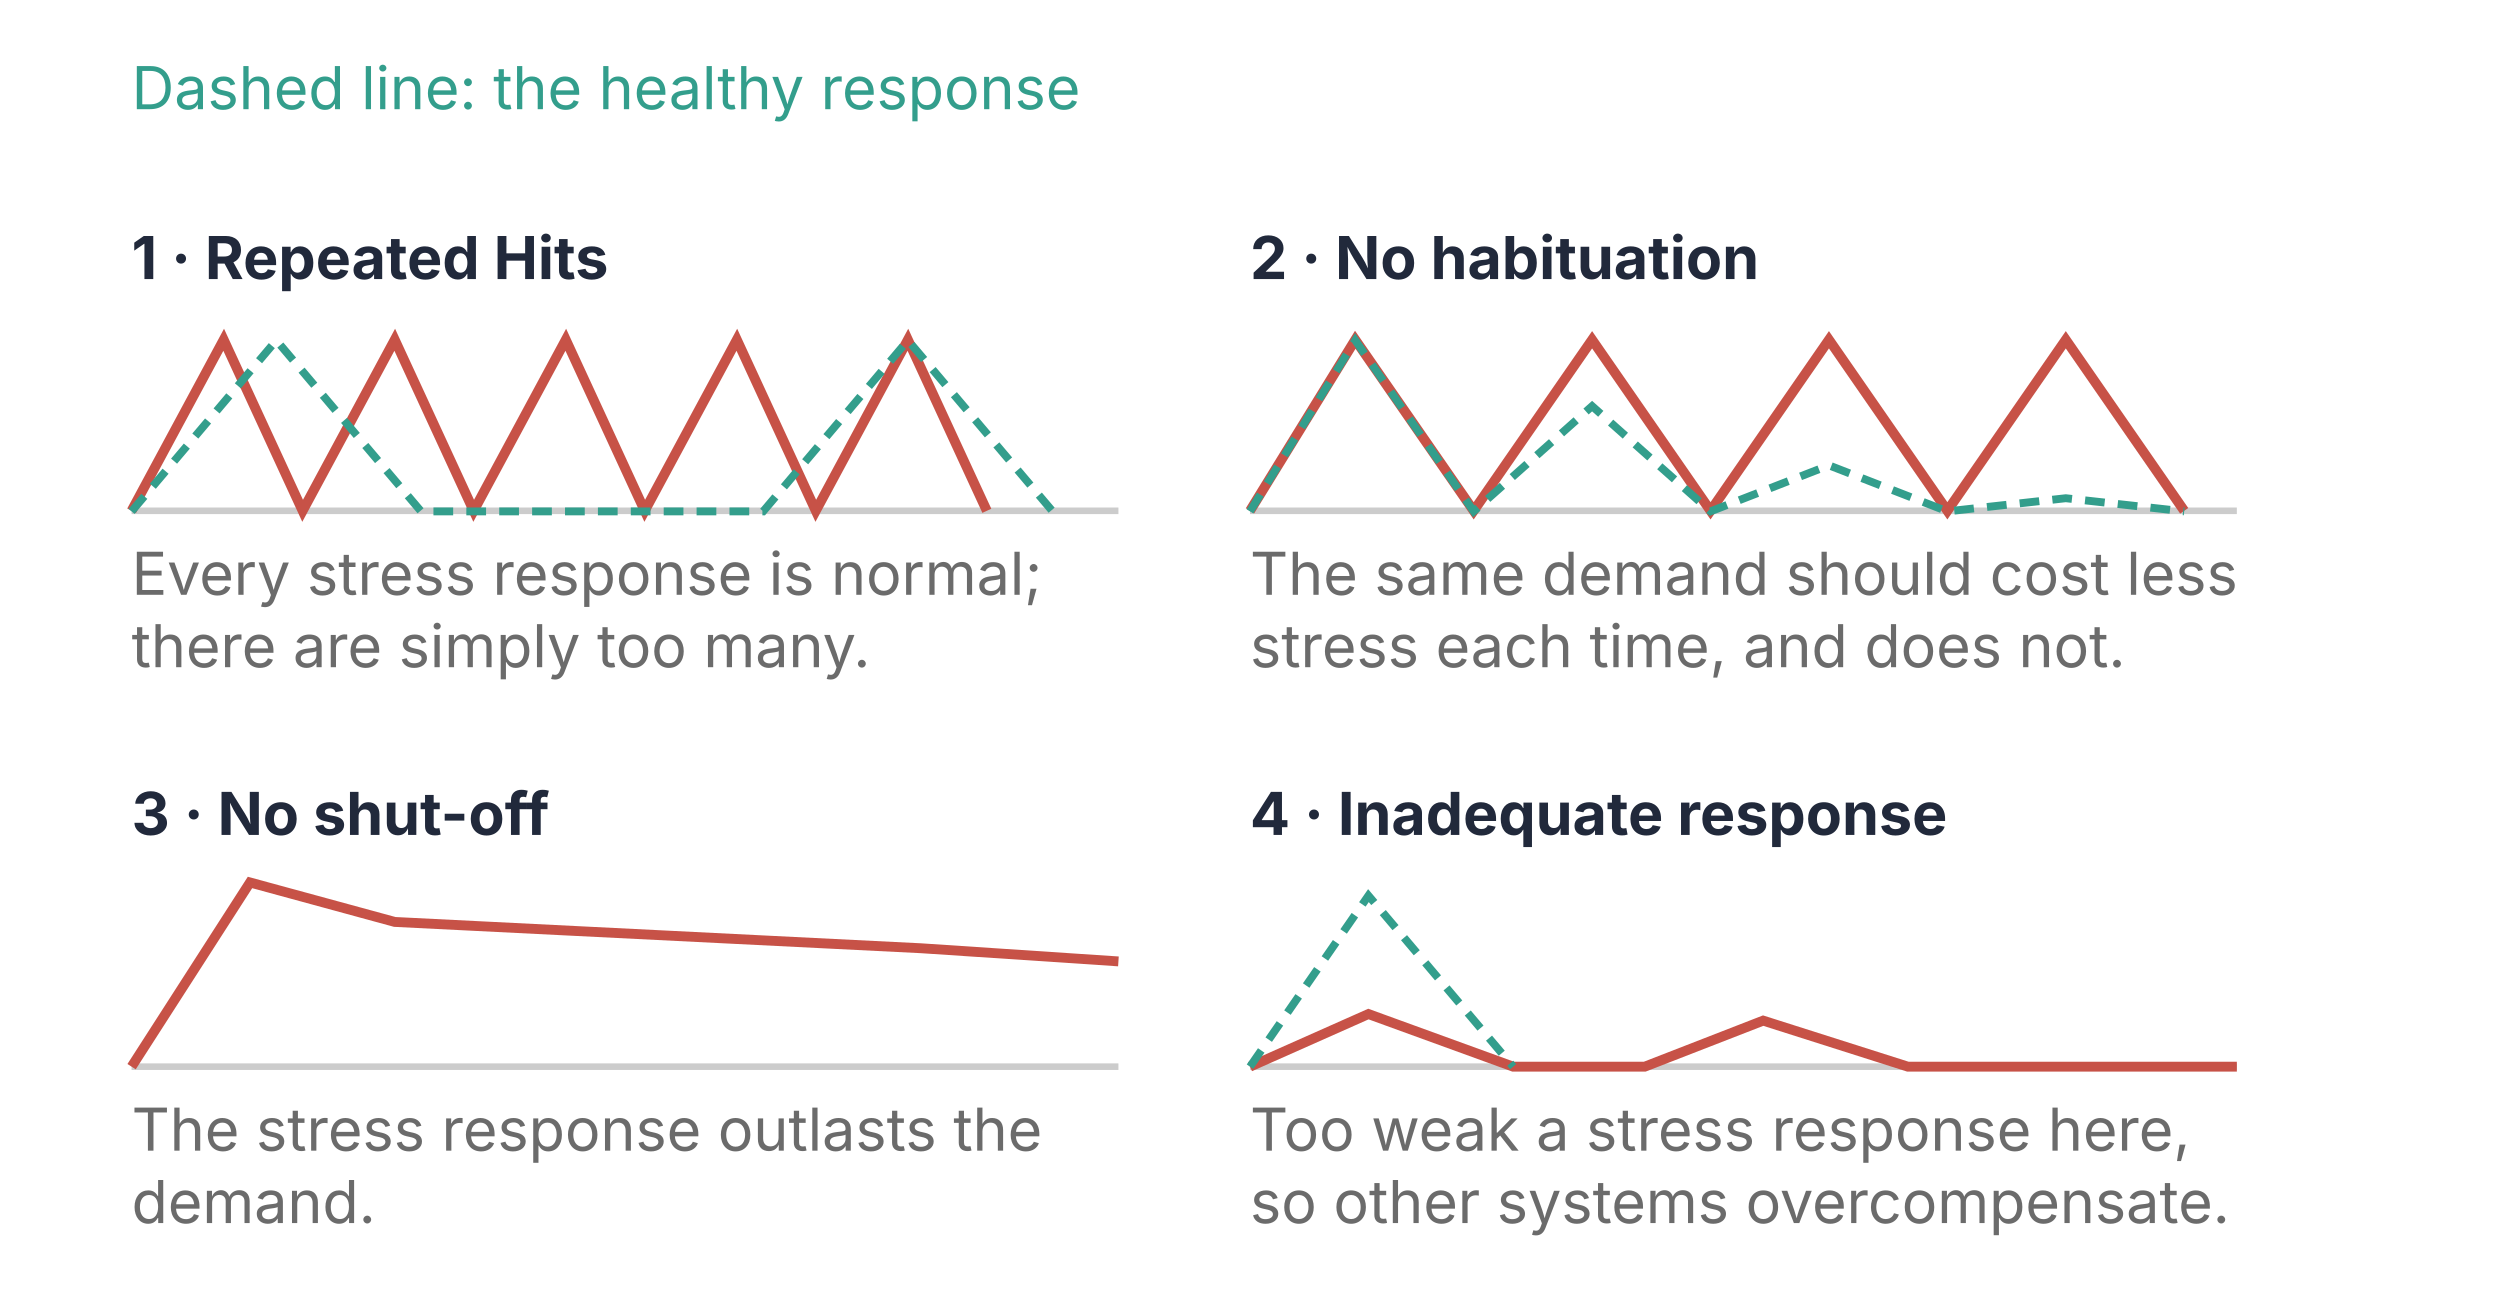
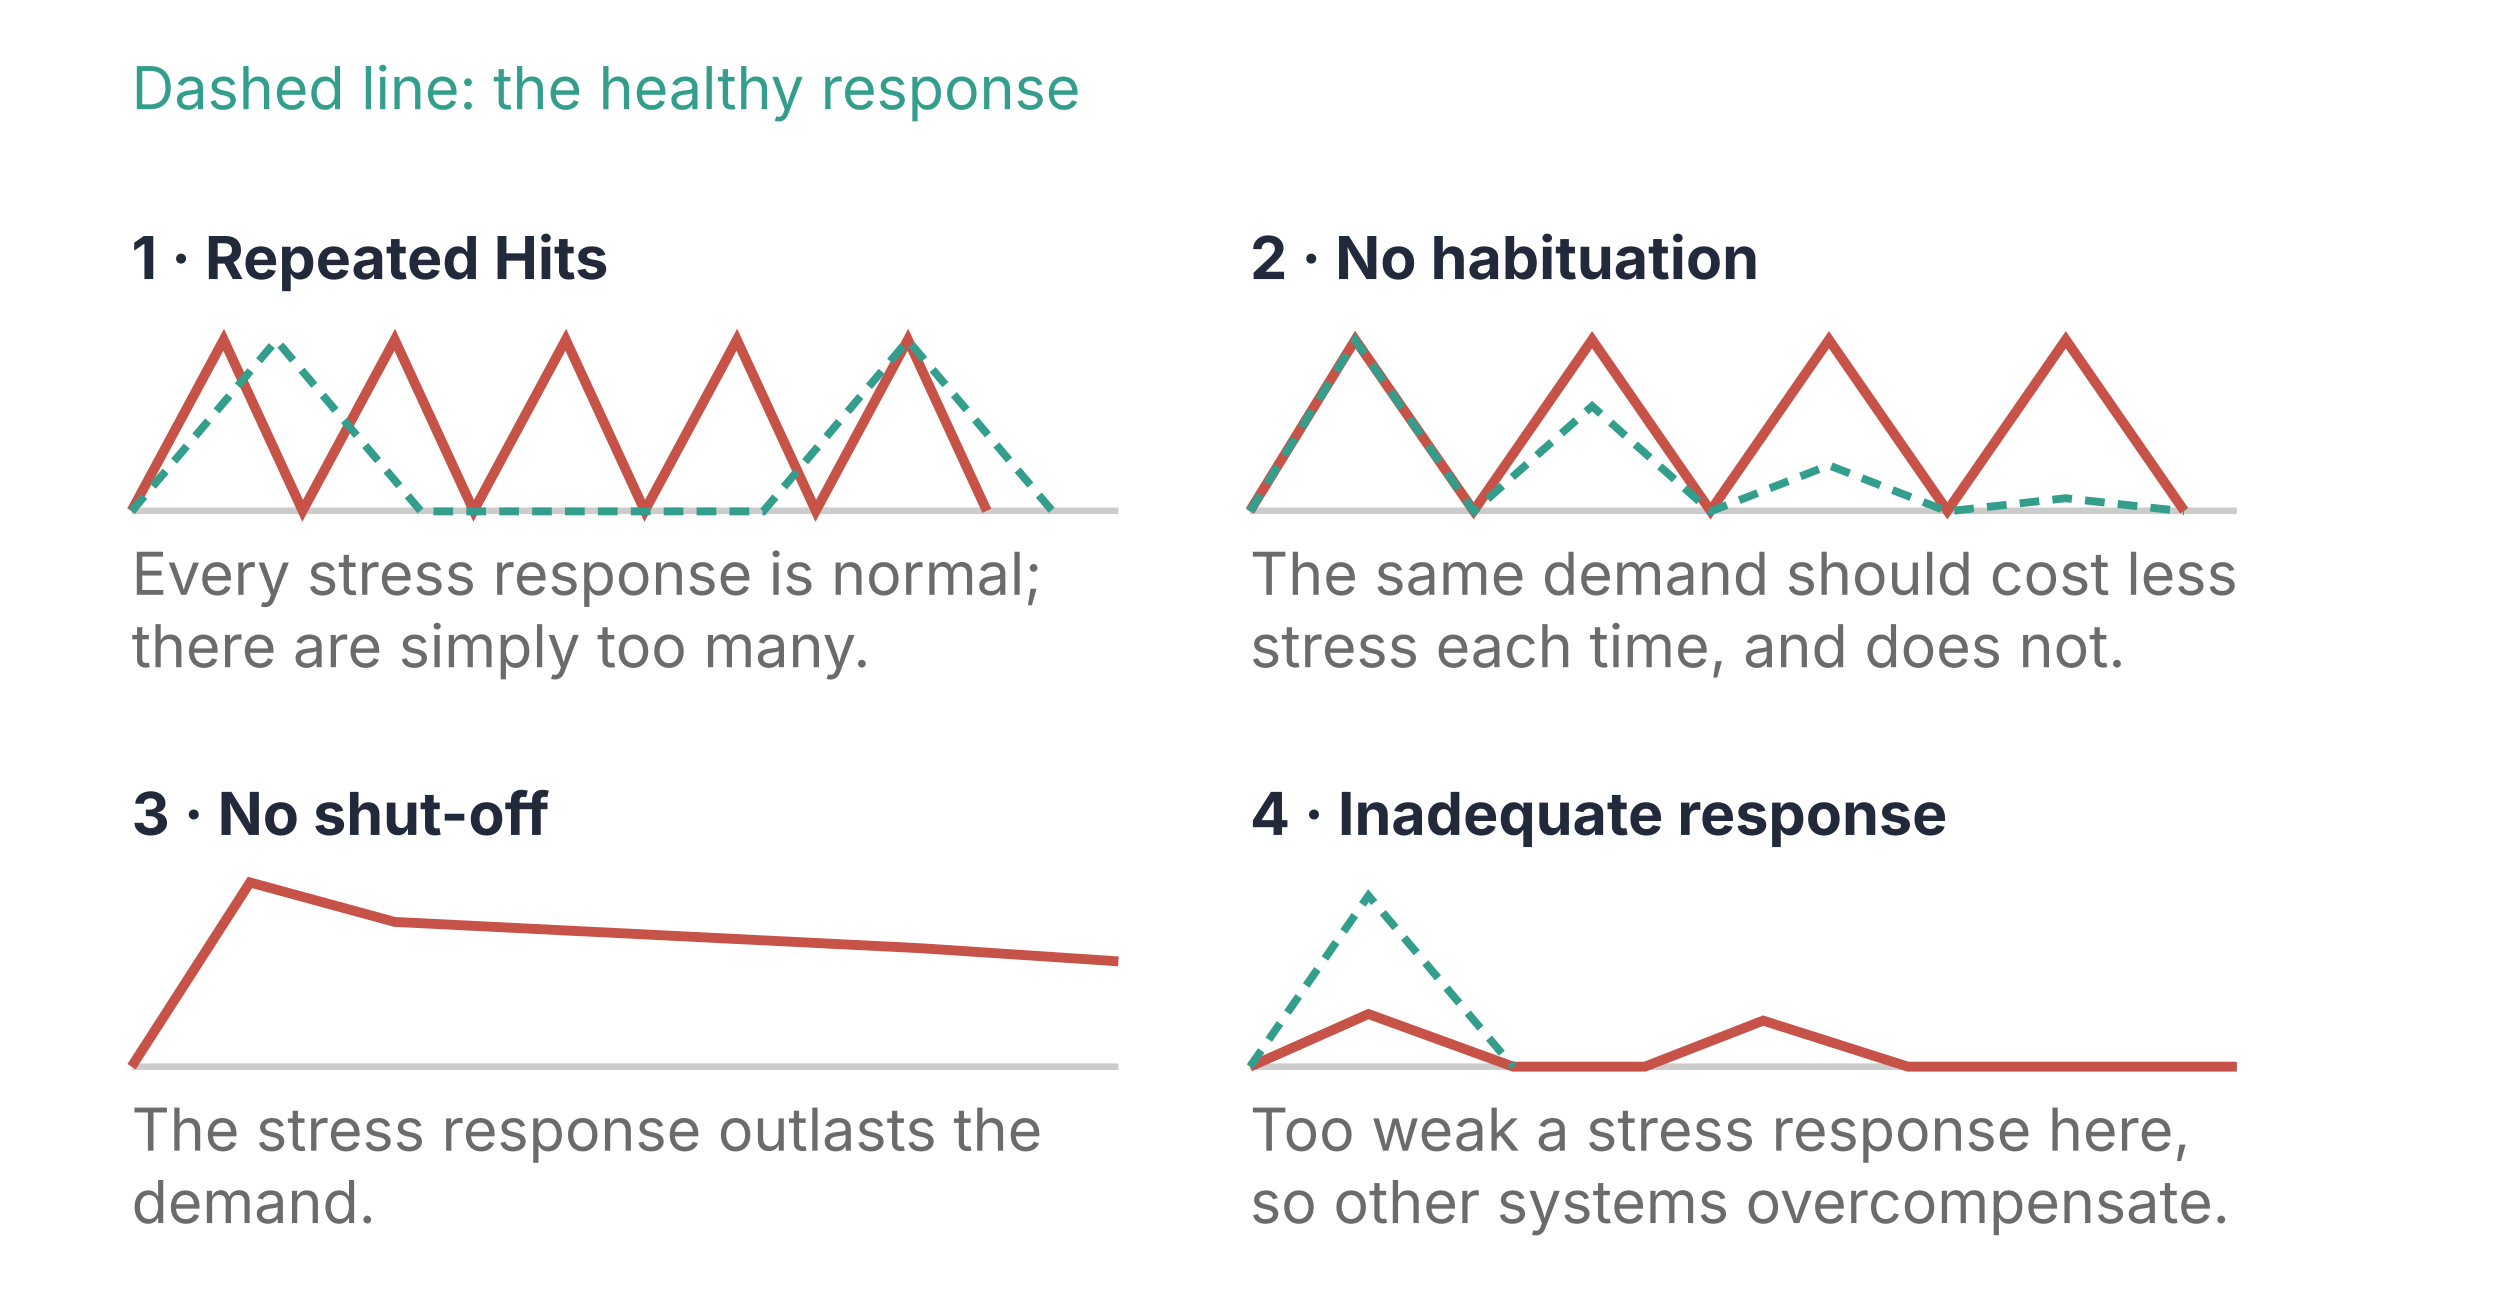
- <svg xmlns="http://www.w3.org/2000/svg" viewBox="0 88 380 198" fill="none">
+ <svg xmlns="http://www.w3.org/2000/svg" viewBox="0 88 380 196" fill="none">
  <style>text{font-family:Inter,Helvetica,Arial,sans-serif}</style>
  <rect width="380" height="300" rx="10" fill="white" />
-   <text fill="black" font-size="15" font-weight="bold">
-     <tspan x="20" y="28.454">Allostatic Load</tspan>
-   </text>
-   <circle cx="24" cy="44" r="4" fill="#339E8C" />
-   <text fill="#6B6B6B" font-size="10">
-     <tspan x="32" y="47.636">McEwen, 1998</tspan>
-   </text>
-   <text fill="#6B6B6B" font-size="9" font-style="italic">
-     <tspan x="20" y="62.773">The body’s in-the-moment protection mechanism in response to stress </tspan>
-     <tspan x="20" y="73.773">damages you over time. Load accumulates when the response fails to switch </tspan>
-     <tspan x="20" y="84.773">off, adapt, or scale.</tspan>
-   </text>
  <path d="M20 165.643H170" stroke="#CCCCCC" />
-   <text fill="#21293B" font-size="9" font-weight="bold">
+   <text fill="#21293B" style="white-space: pre" xml:space="preserve" font-family="Inter" font-size="9" font-weight="bold" letter-spacing="0em">
    <tspan x="20" y="130.416">1 · Repeated Hits</tspan>
  </text>
  <path d="M20 165.643L34 139.643L46 165.643L60 139.643L72 165.643L86 139.643L98 165.643L112 139.643L124 165.643L138 139.643L150 165.643" stroke="#C75247" stroke-width="1.5" />
-   <text fill="#6B6B6B" font-size="9">
+   <text fill="#6B6B6B" style="white-space: pre" xml:space="preserve" font-family="Inter" font-size="9" letter-spacing="0em">
    <tspan x="20" y="178.416">Every stress response is normal; </tspan>
    <tspan x="20" y="189.416">there are simply too many.</tspan>
  </text>
  <path d="M190 165.643H340" stroke="#CCCCCC" />
-   <text fill="#21293B" font-size="9" font-weight="bold">
+   <text fill="#21293B" style="white-space: pre" xml:space="preserve" font-family="Inter" font-size="9" font-weight="bold" letter-spacing="0em">
    <tspan x="190" y="130.416">2 · No habituation</tspan>
  </text>
  <path d="M190 165.643L206 139.643L224 165.643L242 139.643L260 165.643L278 139.643L296 165.643L314 139.643L332 165.643" stroke="#C75247" stroke-width="1.5" />
-   <text fill="#6B6B6B" font-size="9">
+   <text fill="#6B6B6B" style="white-space: pre" xml:space="preserve" font-family="Inter" font-size="9" letter-spacing="0em">
    <tspan x="190" y="178.416">The same demand should cost less </tspan>
    <tspan x="190" y="189.416">stress each time, and does not.</tspan>
  </text>
  <path d="M20 250.134H170" stroke="#CCCCCC" />
-   <text fill="#21293B" font-size="9" font-weight="bold">
+   <text fill="#21293B" style="white-space: pre" xml:space="preserve" font-family="Inter" font-size="9" font-weight="bold" letter-spacing="0em">
    <tspan x="20" y="214.907">3 · No shut-off</tspan>
  </text>
  <path d="M20 250.134L38 222.134L60 228.134L100 230.134L140 232.134L170 234.134" stroke="#C75247" stroke-width="1.5" />
-   <text fill="#6B6B6B" font-size="9">
+   <text fill="#6B6B6B" style="white-space: pre" xml:space="preserve" font-family="Inter" font-size="9" letter-spacing="0em">
    <tspan x="20" y="262.907">The stress response outlasts the </tspan>
    <tspan x="20" y="273.907">demand.</tspan>
  </text>
  <path d="M190 250.134H340" stroke="#CCCCCC" />
-   <text fill="#21293B" font-size="9" font-weight="bold">
+   <text fill="#21293B" style="white-space: pre" xml:space="preserve" font-family="Inter" font-size="9" font-weight="bold" letter-spacing="0em">
    <tspan x="190" y="214.907">4 · Inadequate response</tspan>
  </text>
  <path d="M190 250.134L208 242.134L230 250.134H250L268 243.134L290 250.134H340" stroke="#C75247" stroke-width="1.5" />
-   <text fill="#6B6B6B" font-size="9">
+   <text fill="#6B6B6B" style="white-space: pre" xml:space="preserve" font-family="Inter" font-size="9" letter-spacing="0em">
    <tspan x="190" y="262.907">Too weak a stress response here, </tspan>
    <tspan x="190" y="273.907">so other systems overcompensate.</tspan>
  </text>
  <path d="M190 250.134L208 224.134L230 250.134" stroke="#339E8C" stroke-width="1.2" stroke-dasharray="3 2" />
-   <text fill="#339E8C" font-size="9">
+   <text fill="#339E8C" style="white-space: pre" xml:space="preserve" font-family="Inter" font-size="9" letter-spacing="0em">
    <tspan x="20" y="104.594">Dashed line: the healthy response</tspan>
  </text>
  <path d="M20 165.73L42 139.73L64 165.73H116L138 139.73L160 165.73" stroke="#339E8C" stroke-width="1.2" stroke-dasharray="3 2" />
  <path d="M190 165.73L206 139.73L224 165.73L242 149.73L260 165.73L278 158.73L296 165.73L314 163.73L332 165.73" stroke="#339E8C" stroke-width="1.2" stroke-dasharray="3 2" />
</svg>
